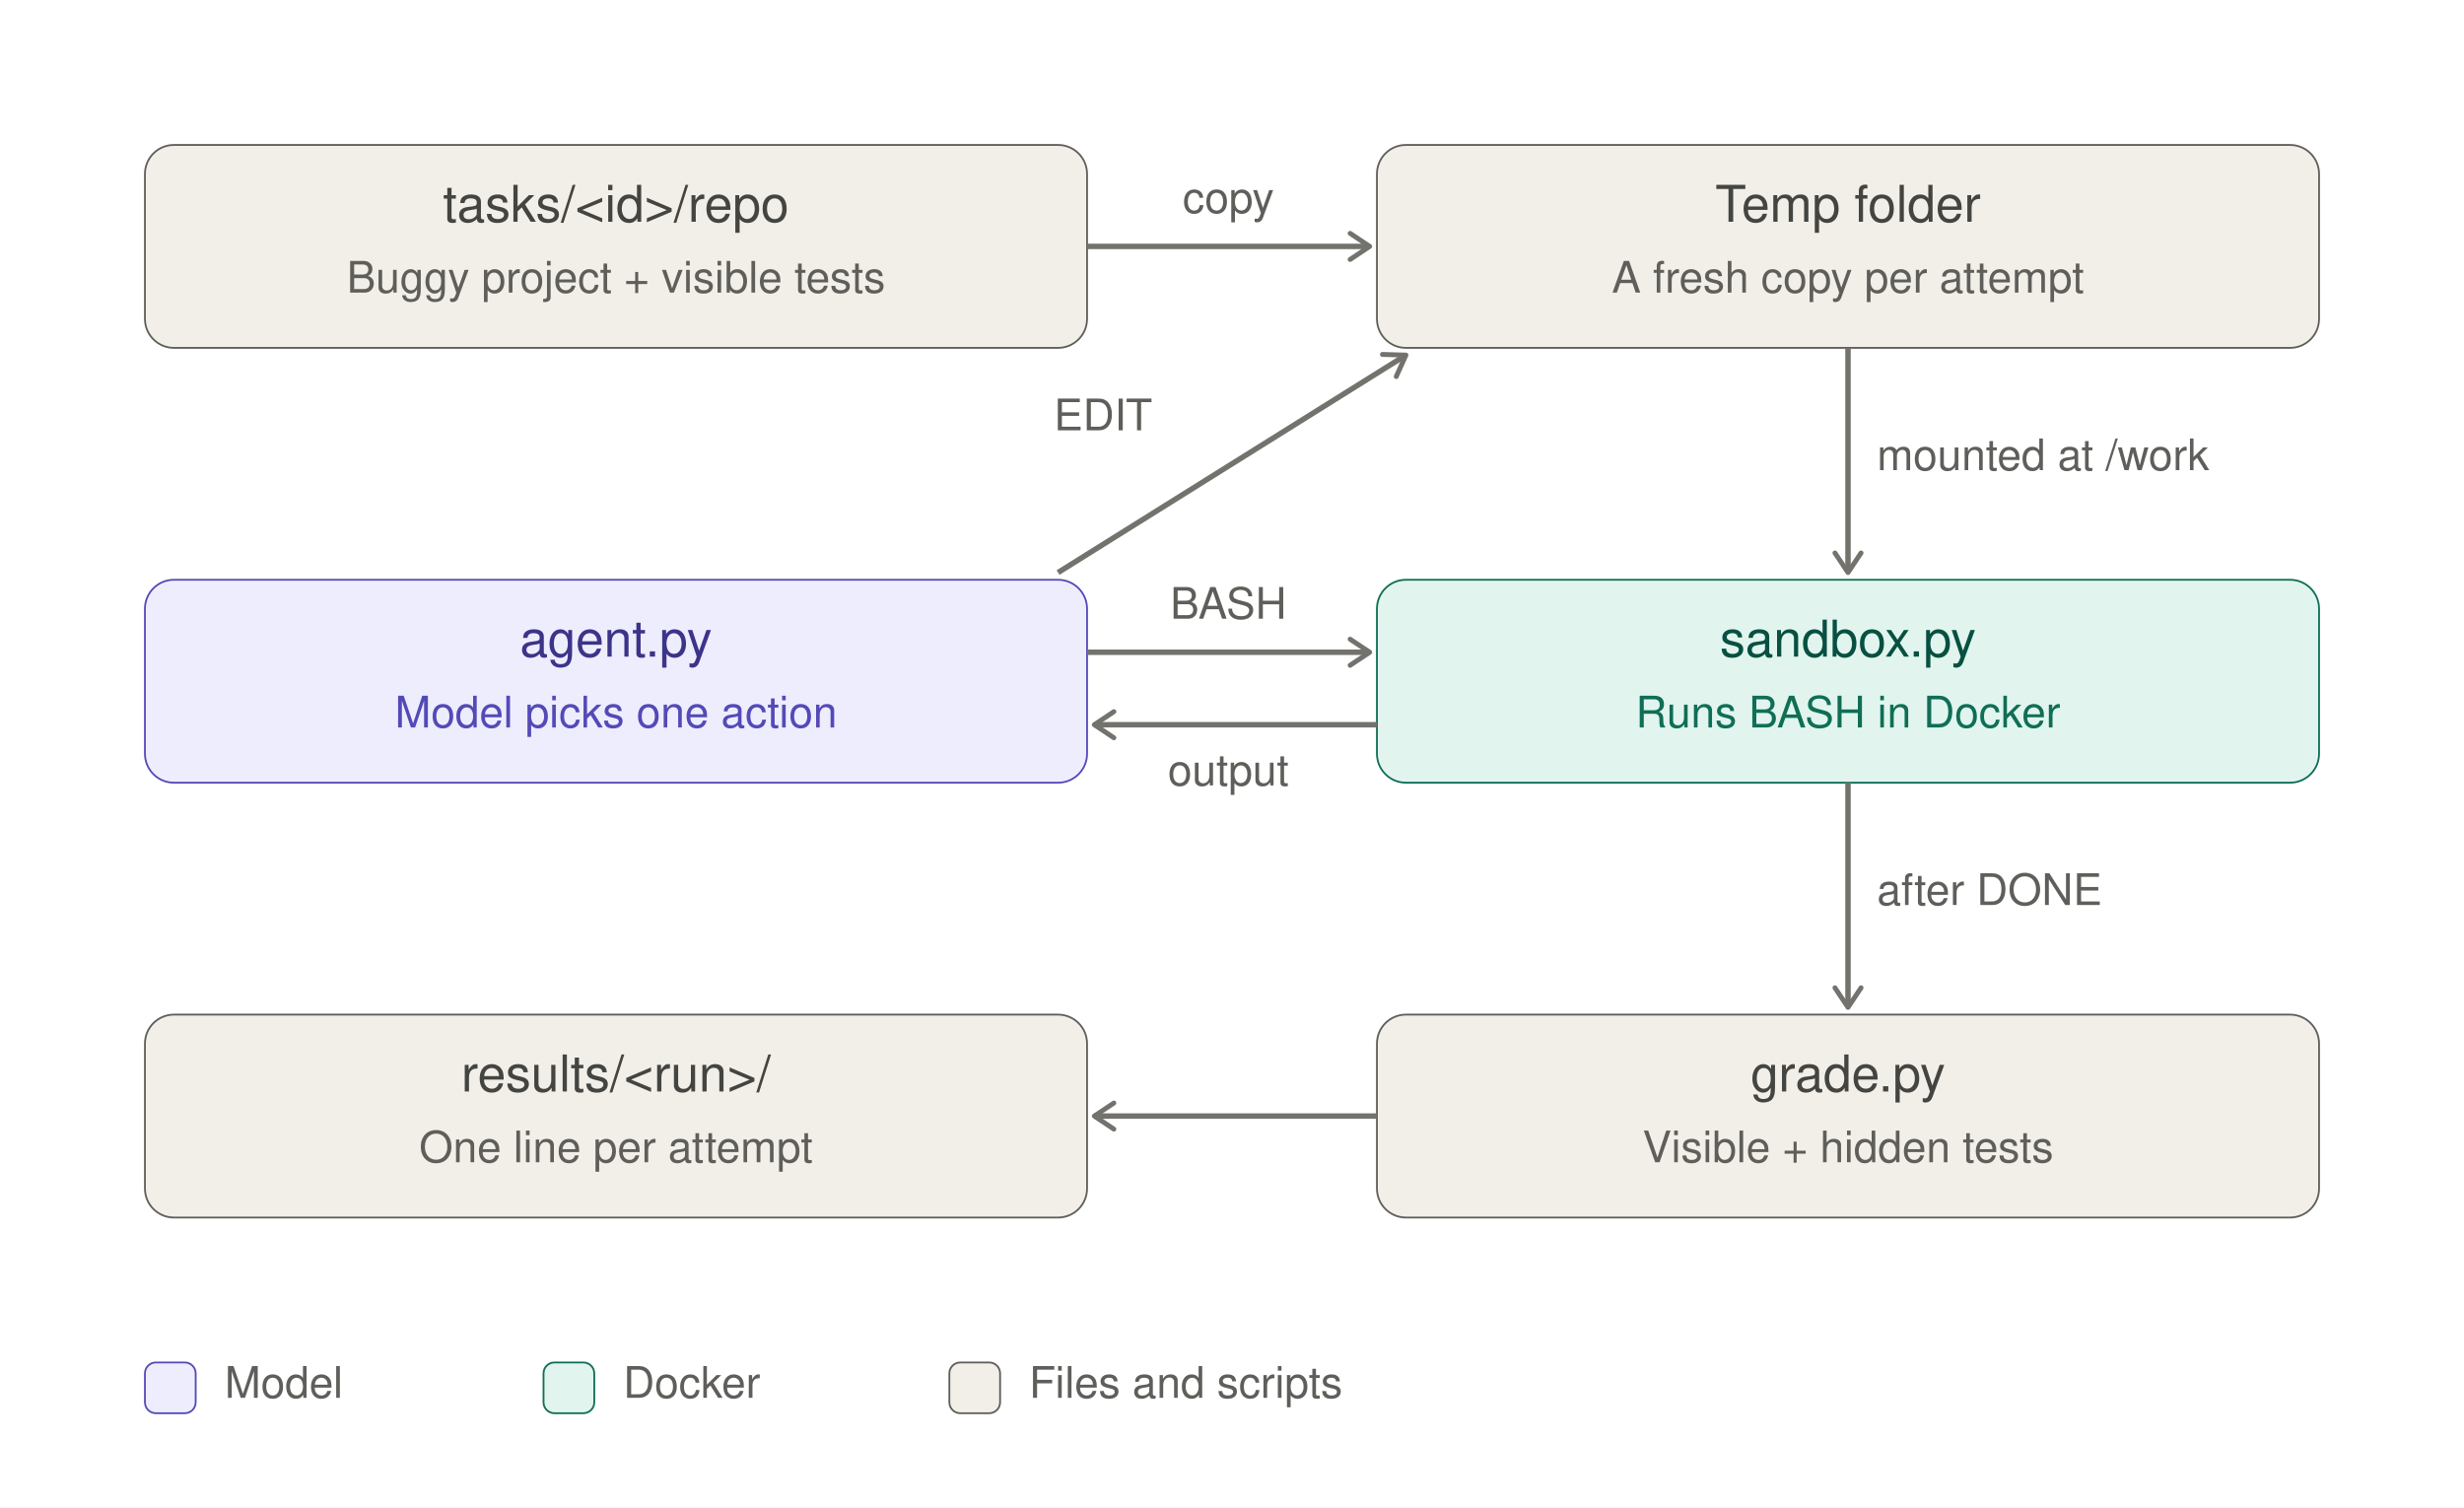
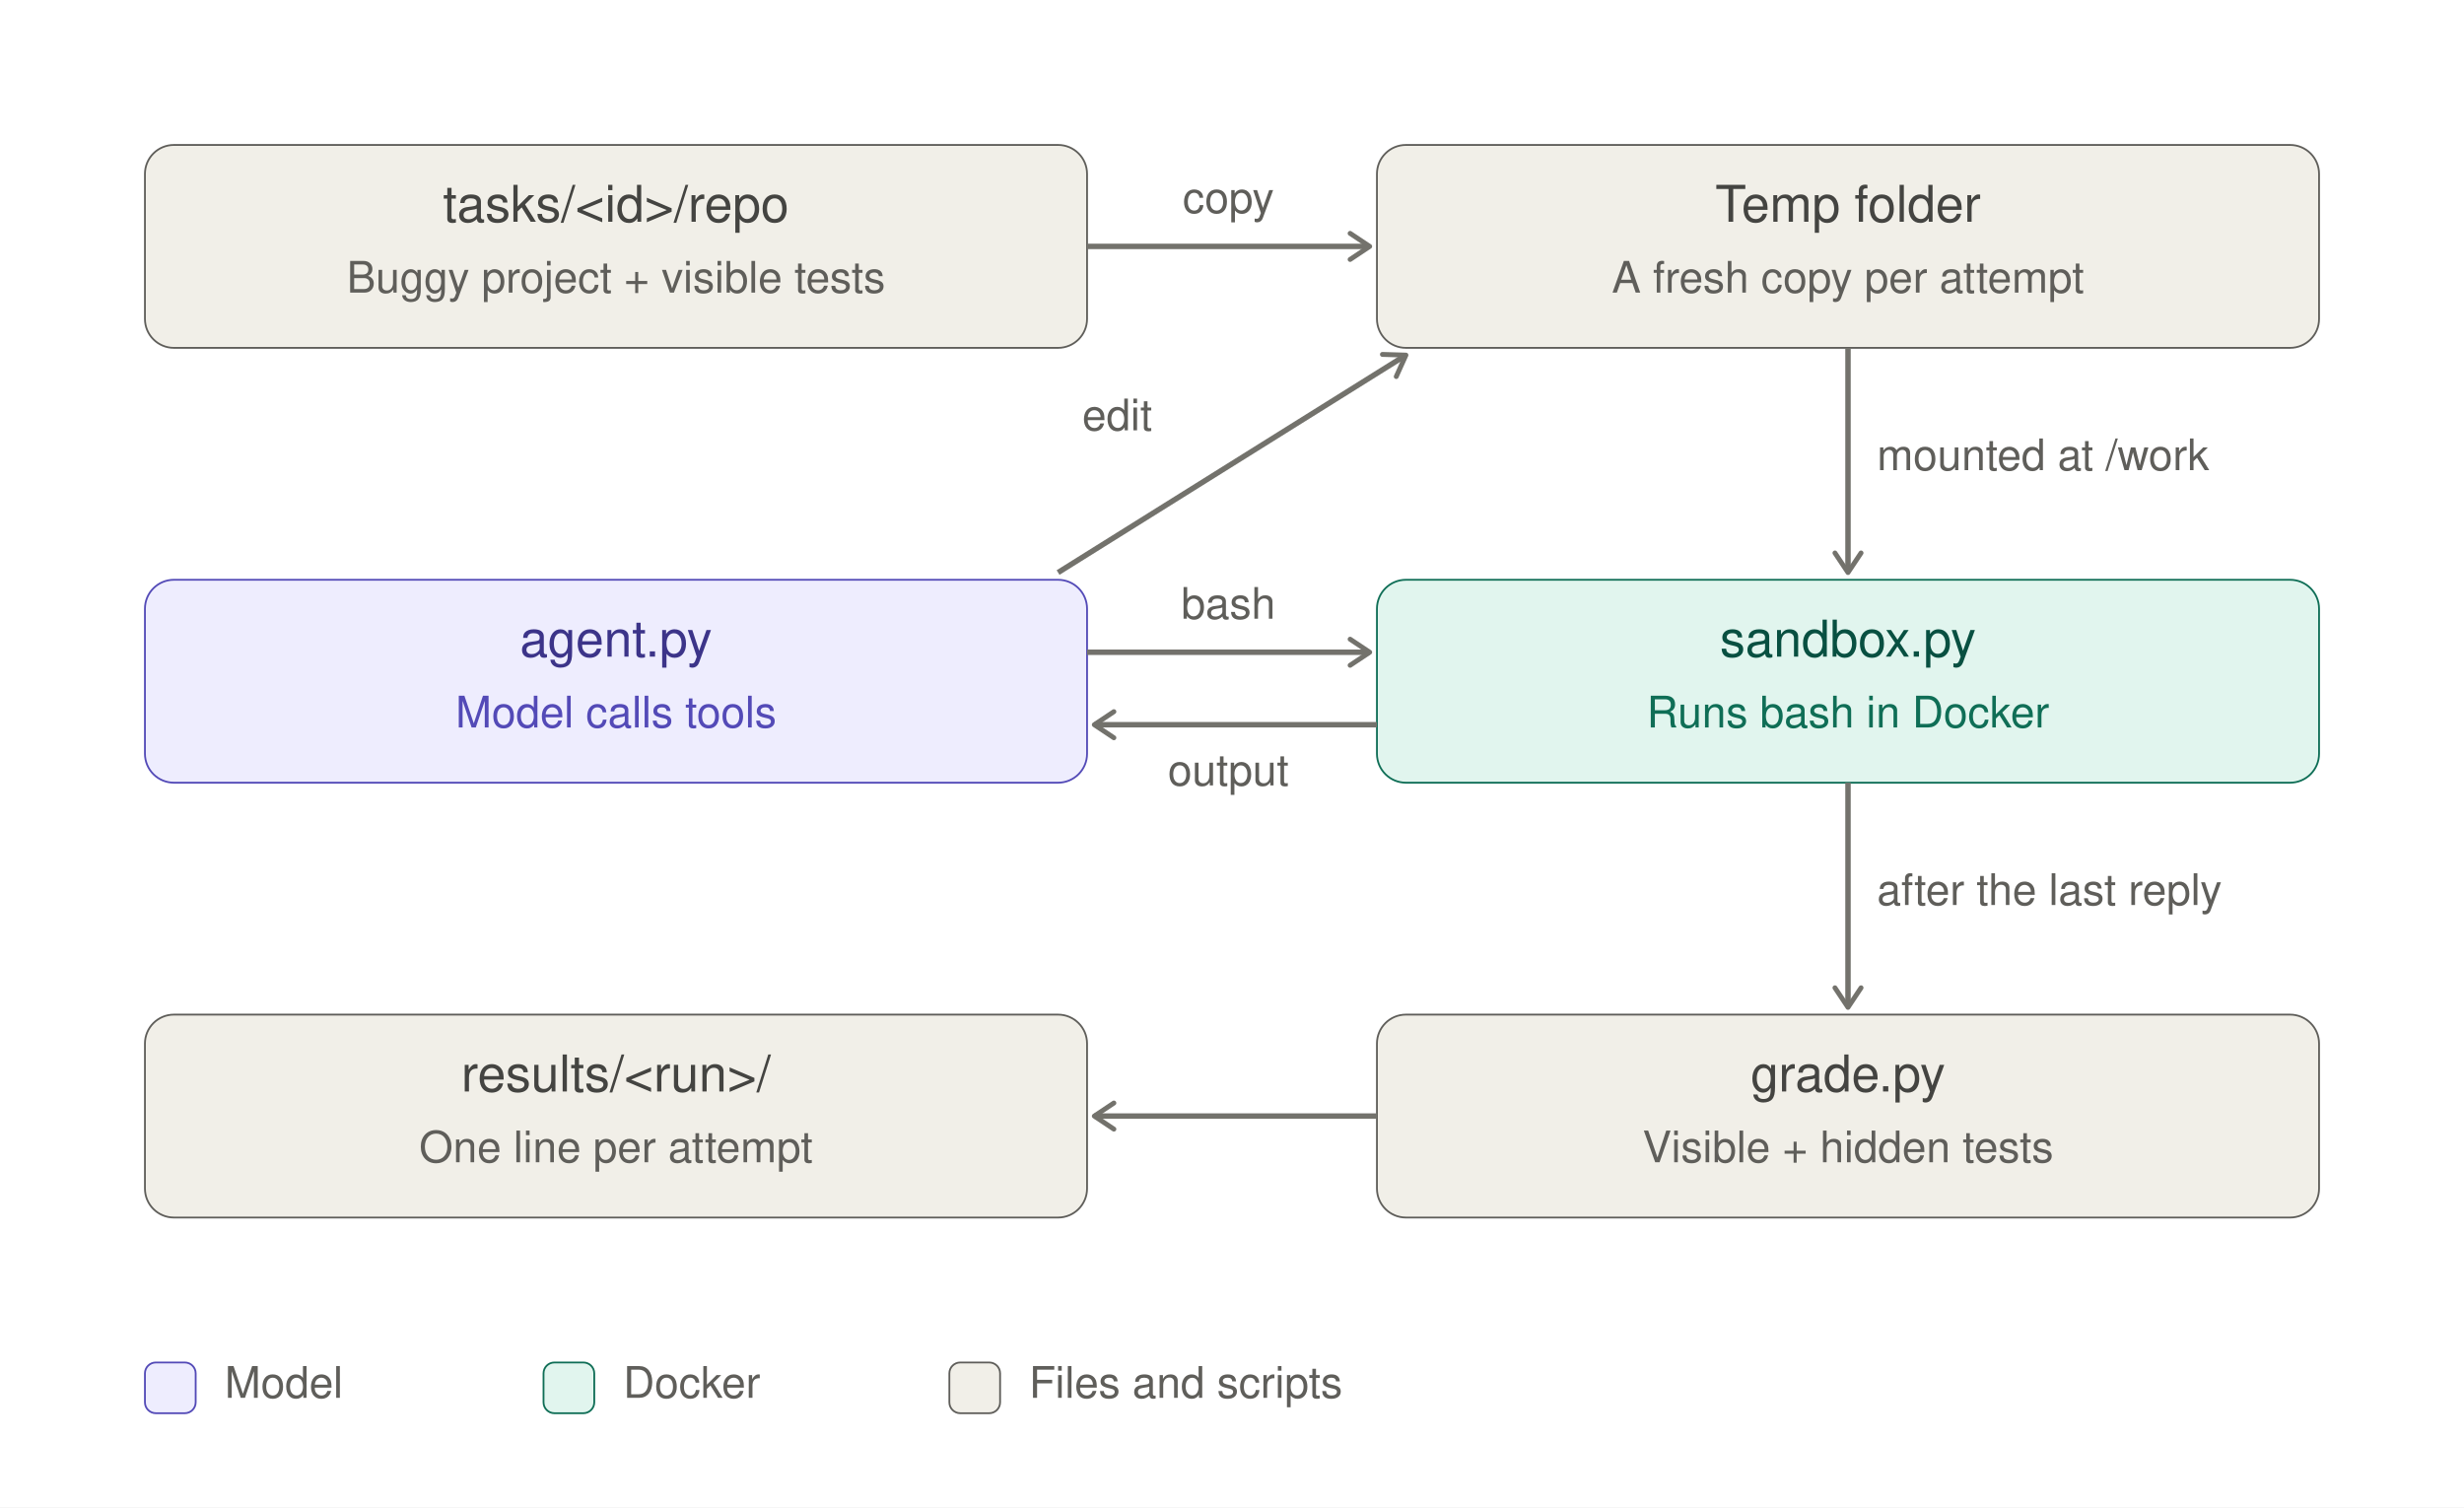
<svg xmlns="http://www.w3.org/2000/svg" width="680" height="416" viewBox="0 0 680 416" role="img">
  <style>
text{font-family:"Segoe UI",Helvetica,Arial,sans-serif}
.t{font-size:14px;fill:#2C2C2A}.ts{font-size:12px;fill:#5F5E5A}.th{font-size:14px;font-weight:500;fill:#2C2C2A}
.arr{stroke:#73726C;stroke-width:1.5;fill:none}
.c-purple&gt;rect,rect.c-purple{fill:#EEEDFE;stroke:#534AB7}.c-purple&gt;.th{fill:#3C3489}.c-purple&gt;.ts{fill:#534AB7}
.c-teal&gt;rect,rect.c-teal{fill:#E1F5EE;stroke:#0F6E56}.c-teal&gt;.th{fill:#085041}.c-teal&gt;.ts{fill:#0F6E56}
.c-gray&gt;rect,rect.c-gray{fill:#F1EFE8;stroke:#5F5E5A}.c-gray&gt;.th{fill:#444441}.c-gray&gt;.ts{fill:#5F5E5A}
.c-coral&gt;rect,rect.c-coral{fill:#FAECE7;stroke:#993C1D}.c-coral&gt;.th{fill:#712B13}.c-coral&gt;.ts{fill:#993C1D}
.c-coral&gt;rect{fill:#FAECE7;stroke:#993C1D}</style>
  <defs>
    <marker id="arrow" viewBox="0 0 10 10" refX="8" refY="5" markerWidth="6" markerHeight="6" orient="auto-start-reverse">
      <path d="M2 1L8 5L2 9" fill="none" stroke="#73726C" stroke-width="1.5" stroke-linecap="round" stroke-linejoin="round" />
    </marker>
  </defs>
  <rect x="0" y="0" width="680" height="416" fill="#FFFFFF" />
  <g class="c-gray">
    <rect x="40" y="40" width="260" height="56" rx="8" stroke-width="0.5" />
    <text class="th" x="170.0" y="58.0" text-anchor="middle" dominant-baseline="central">tasks/&lt;id&gt;/repo</text>
    <text class="ts" x="170.0" y="78.0" text-anchor="middle" dominant-baseline="central">Buggy project + visible tests</text>
  </g>
  <g class="c-gray">
    <rect x="380" y="40" width="260" height="56" rx="8" stroke-width="0.5" />
    <text class="th" x="510.0" y="58.0" text-anchor="middle" dominant-baseline="central">Temp folder</text>
    <text class="ts" x="510.0" y="78.0" text-anchor="middle" dominant-baseline="central">A fresh copy per attempt</text>
  </g>
  <g class="c-purple">
    <rect x="40" y="160" width="260" height="56" rx="8" stroke-width="0.5" />
    <text class="th" x="170.0" y="178.0" text-anchor="middle" dominant-baseline="central">agent.py</text>
-     <text class="ts" x="170.0" y="198.0" text-anchor="middle" dominant-baseline="central">Model picks one action</text>
+     <text class="ts" x="170.0" y="198.0" text-anchor="middle" dominant-baseline="central">Model calls tools</text>
  </g>
  <g class="c-teal">
    <rect x="380" y="160" width="260" height="56" rx="8" stroke-width="0.5" />
    <text class="th" x="510.0" y="178.0" text-anchor="middle" dominant-baseline="central">sandbox.py</text>
-     <text class="ts" x="510.0" y="198.0" text-anchor="middle" dominant-baseline="central">Runs BASH in Docker</text>
+     <text class="ts" x="510.0" y="198.0" text-anchor="middle" dominant-baseline="central">Runs bash in Docker</text>
  </g>
  <g class="c-gray">
    <rect x="380" y="280" width="260" height="56" rx="8" stroke-width="0.5" />
    <text class="th" x="510.0" y="298.0" text-anchor="middle" dominant-baseline="central">grade.py</text>
    <text class="ts" x="510.0" y="318.0" text-anchor="middle" dominant-baseline="central">Visible + hidden tests</text>
  </g>
  <g class="c-gray">
    <rect x="40" y="280" width="260" height="56" rx="8" stroke-width="0.5" />
    <text class="th" x="170.0" y="298.0" text-anchor="middle" dominant-baseline="central">results/&lt;run&gt;/</text>
    <text class="ts" x="170.0" y="318.0" text-anchor="middle" dominant-baseline="central">One line per attempt</text>
  </g>
  <line x1="300" y1="68" x2="378" y2="68" class="arr" marker-end="url(#arrow)" />
  <line x1="510" y1="96" x2="510" y2="158" class="arr" marker-end="url(#arrow)" />
  <line x1="300" y1="180" x2="378" y2="180" class="arr" marker-end="url(#arrow)" />
  <line x1="380" y1="200" x2="302" y2="200" class="arr" marker-end="url(#arrow)" />
  <line x1="510" y1="216" x2="510" y2="278" class="arr" marker-end="url(#arrow)" />
  <line x1="380" y1="308" x2="302" y2="308" class="arr" marker-end="url(#arrow)" />
  <line x1="292" y1="158" x2="388" y2="98" class="arr" marker-end="url(#arrow)" />
-   <text class="ts" x="318" y="116" text-anchor="end" dominant-baseline="central">EDIT</text>
-   <text class="ts" x="339" y="168" text-anchor="middle" dominant-baseline="central">BASH</text>
+   <text class="ts" x="318" y="116" text-anchor="end" dominant-baseline="central">edit</text>
+   <text class="ts" x="339" y="168" text-anchor="middle" dominant-baseline="central">bash</text>
  <text class="ts" x="339" y="214" text-anchor="middle" dominant-baseline="central">output</text>
  <text class="ts" x="339" y="56" text-anchor="middle" dominant-baseline="central">copy</text>
  <text class="ts" x="518" y="127" text-anchor="start" dominant-baseline="central">mounted at /work</text>
-   <text class="ts" x="518" y="247" text-anchor="start" dominant-baseline="central">after DONE</text>
+   <text class="ts" x="518" y="247" text-anchor="start" dominant-baseline="central">after the last reply</text>
  <rect class="c-purple" x="40" y="376" width="14" height="14" rx="3" stroke-width="0.5" />
  <text class="ts" x="62" y="383" dominant-baseline="central">Model</text>
  <rect class="c-teal" x="150" y="376" width="14" height="14" rx="3" stroke-width="0.5" />
  <text class="ts" x="172" y="383" dominant-baseline="central">Docker</text>
  <rect class="c-gray" x="262" y="376" width="14" height="14" rx="3" stroke-width="0.5" />
  <text class="ts" x="284" y="383" dominant-baseline="central">Files and scripts</text>
</svg>
